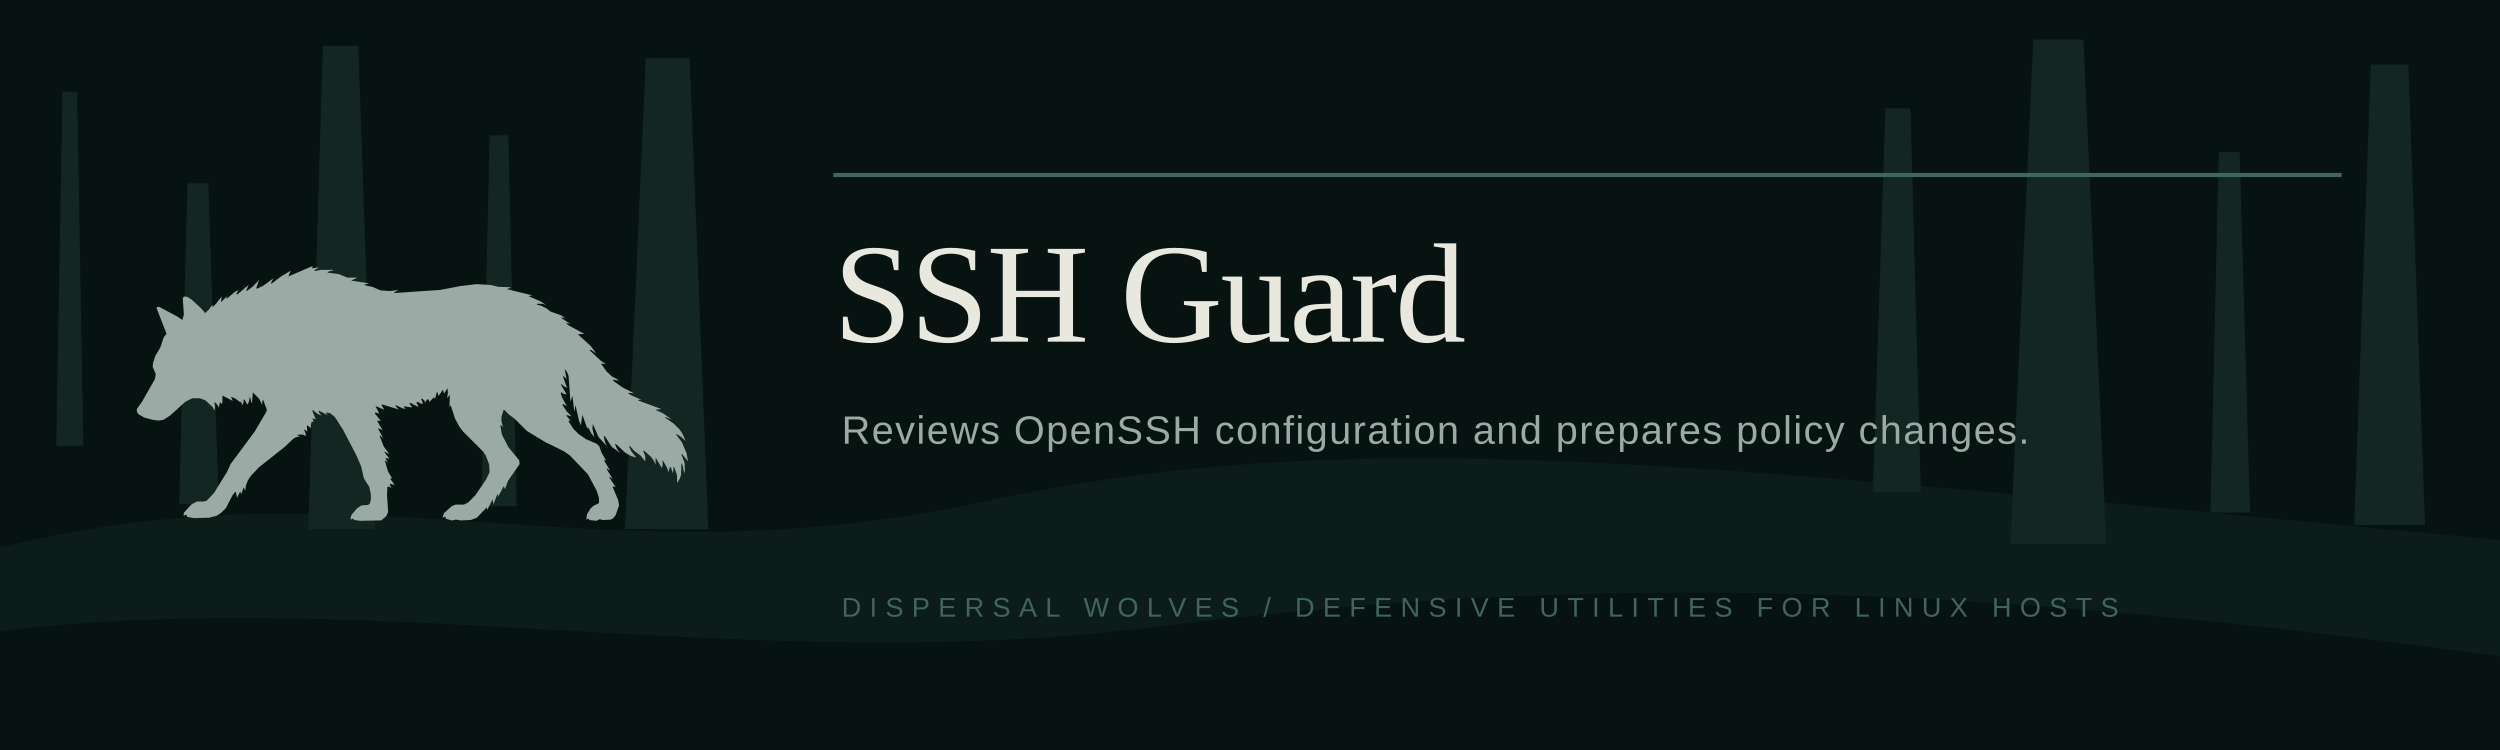
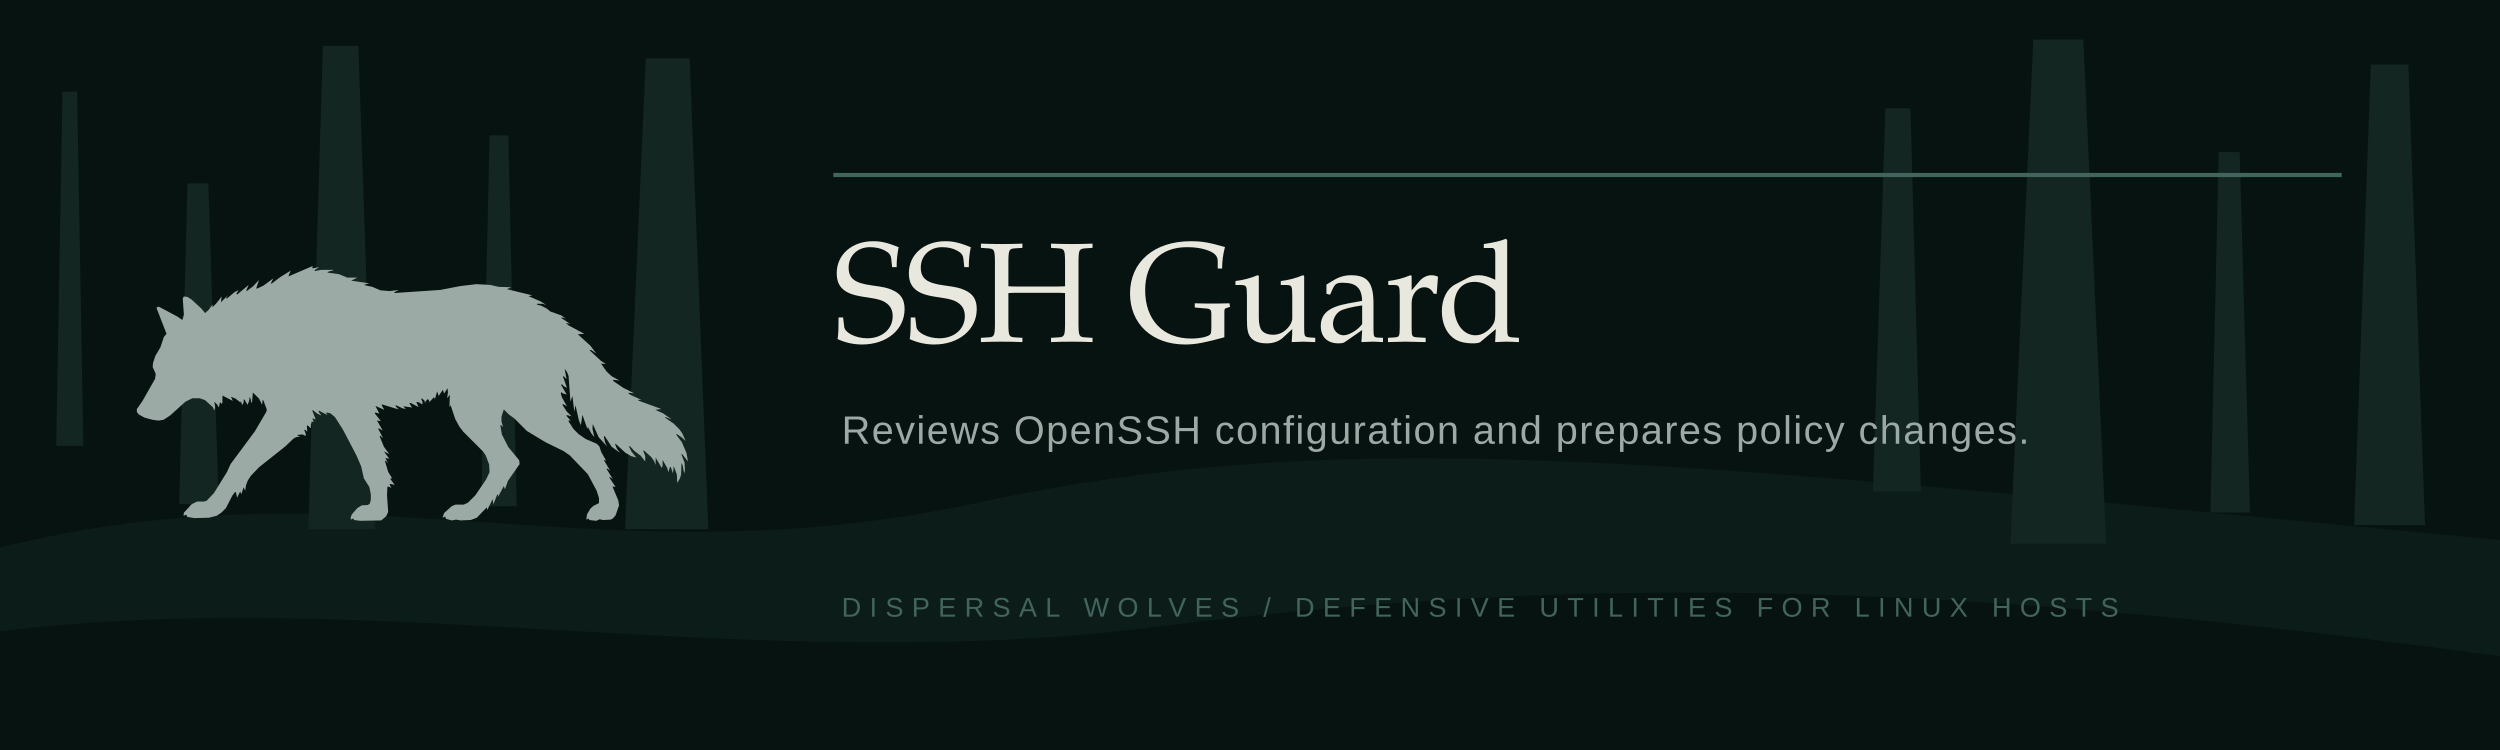
<svg xmlns="http://www.w3.org/2000/svg" viewBox="0 0 1200 360" role="img" aria-labelledby="title desc">
  <rect width="1200" height="360" fill="#071310" />
  <g aria-hidden="true" opacity=".56">
    <path d="M0 262.8C175 219.6 286 280.8 470 241.2S814 223.2 1200 259.2V360H0Z" fill="#10231F" />
    <path d="M30 44h7l3 170h-13Z" fill="#1D3530" />
    <path d="M90 88h10l5 154h-19Z" fill="#1D3530" />
    <path d="M155 22h17l8 232h-32Z" fill="#1D3530" />
    <path d="M235 65h9l4 178h-17Z" fill="#1D3530" />
    <path d="M310 28h21l9 226h-40Z" fill="#1D3530" />
    <path d="M905 52h12l5 184h-23Z" fill="#1D3530" />
    <path d="M976 19h24l11 242h-46Z" fill="#1D3530" />
    <path d="M1065 73h10l5 173h-19Z" fill="#1D3530" />
    <path d="M1138 31h18l8 221h-34Z" fill="#1D3530" />
    <path d="M0 303C180 281 363 325 554 301S923 277 1200 315V360H0Z" fill="#071310" />
  </g>
  <g transform="translate(62 124) scale(.185)" fill="#9CAAA6">
    <path fill-rule="evenodd" d="M71 129L97 196L90 204L81 231L68 253L62 271L61 282L69 300L67 313L34 371L20 391L20 399L25 405L39 413L61 419L76 421L89 419L106 408L146 372L164 363L183 363L197 368L217 386L221 395L223 386L221 374L222 373L228 379L233 387L235 375L237 374L240 378L242 374L242 356L269 370L264 359L276 364L289 374L290 370L293 381L297 374L297 367L299 366L307 380L311 371L313 359L316 368L316 376L319 371L321 348L337 364L345 380L346 368L348 368L357 392L356 398L326 449L263 534L254 554L220 609L201 629L194 631L176 631L162 638L142 660L141 668L148 665L151 671L169 674L207 673L227 668L239 660L251 648L268 615L275 606L277 607L280 621L288 605L291 612L297 594L301 603L303 589L308 576L316 564L337 542L405 488L426 468L433 464L444 462L437 460L437 458L450 457L458 461L458 455L454 445L457 445L462 450L461 434L464 434L471 441L472 426L474 430L473 424L479 424L475 415L484 418L475 395L477 394L488 403L499 408L492 399L492 395L515 407L511 402L512 400L522 402L534 412L555 445L590 512L602 540L609 571L623 593L627 612L627 627L624 637L619 640L603 641L592 648L578 664L575 671L575 678L581 675L584 679L599 681L654 680L667 669L672 658L669 615L670 593L673 592L680 596L676 587L677 585L689 588L678 573L679 570L683 572L672 554L664 527L665 524L672 532L665 518L675 520L661 501L675 508L661 489L650 462L651 460L659 467L646 442L648 441L658 447L643 421L653 422L637 402L639 400L649 403L639 383L662 393L655 381L656 379L699 392L691 383L692 381L709 389L718 391L712 385L713 384L734 387L727 376L730 375L751 386L745 373L750 373L761 379L761 372L758 366L759 363L766 369L768 376L769 371L775 365L779 370L778 374L791 360L792 364L794 363L799 345L803 357L814 341L817 351L826 337L827 348L825 363L832 354L831 386L834 381L846 417L857 437L867 450L918 501L925 511L934 535L935 555L926 574L898 615L879 634L868 639L847 639L837 643L817 661L813 673L820 670L822 676L837 680L848 678L860 680L886 679L902 673L928 646L929 653L943 625L945 638L955 613L957 613L957 619L972 591L975 599L983 577L1013 534L1012 524L984 490L967 457L963 433L964 432L970 438L966 423L966 411L972 392L985 405L1000 416L1032 448L1080 477L1127 500L1143 511L1190 560L1213 603L1219 622L1219 635L1205 642L1197 649L1188 664L1186 678L1192 675L1194 679L1212 681L1221 677L1229 679L1249 678L1255 675L1262 667L1271 641L1269 628L1254 592L1262 593L1246 569L1247 567L1255 573L1239 547L1240 545L1248 551L1232 524L1234 523L1238 526L1225 503L1220 488L1213 481L1185 469L1166 456L1153 443L1140 423L1141 420L1146 422L1134 408L1137 407L1148 410L1135 397L1124 380L1126 378L1136 384L1123 361L1120 351L1121 347L1126 351L1135 353L1121 329L1122 326L1128 332L1136 336L1126 308L1127 305L1135 314L1130 287L1136 295L1140 305L1145 372L1150 357L1155 398L1158 381L1167 421L1172 433L1176 406L1189 443L1190 437L1199 454L1207 464L1202 442L1203 430L1218 464L1240 488L1235 478L1232 465L1233 460L1252 489L1274 505L1266 495L1261 483L1262 481L1287 504L1302 513L1316 517L1303 501L1297 488L1299 487L1311 500L1327 512L1339 527L1339 513L1334 500L1335 498L1354 515L1362 526L1366 536L1366 517L1382 544L1384 538L1384 523L1396 544L1399 555L1403 542L1405 541L1411 558L1413 539L1421 561L1422 583L1429 571L1432 561L1433 531L1436 537L1440 558L1442 550L1441 530L1433 509L1434 507L1450 527L1446 505L1434 477L1419 457L1421 456L1433 464L1444 474L1435 454L1428 444L1413 429L1390 413L1392 412L1408 418L1385 402L1365 393L1381 391L1321 369L1321 367L1329 367L1302 355L1294 349L1310 350L1282 336L1257 319L1255 315L1272 317L1252 306L1239 294L1224 273L1237 274L1224 266L1194 238L1199 238L1212 247L1197 227L1164 197L1181 196L1140 174L1133 168L1144 170L1120 154L1127 154L1134 157L1121 148L1093 138L1083 130L1069 123L1058 120L1058 118L1073 118L1082 121L1068 112L1036 98L1046 96L980 80L991 75L959 74L937 69L901 67L859 72L807 82L688 90L688 88L699 82L676 85L652 83L631 74L612 70L610 68L623 65L576 58L592 50L566 50L544 41L514 37L518 34L530 31L529 30L498 30L481 33L482 30L493 23L475 26L476 20L413 47L419 32L393 48L369 66L368 64L374 52L348 71L331 79L330 77L337 56L321 73L305 85L304 83L310 69L280 94L278 92L284 82L273 88L253 105L252 102L256 96L238 114L240 99L226 117L216 127L216 120L206 134L197 142L187 130L162 107L151 100L142 99L139 104L142 146L138 160L125 151L78 126L73 126Z" />
  </g>
  <path d="M400 84H1124" stroke="#41645D" stroke-width="2" />
-   <text x="400" y="164" fill="#E8E8DF" font-family="Georgia, 'Times New Roman', serif" font-size="68" letter-spacing="-1">SSH Guard</text>
-   <text x="404" y="213" fill="#9CAAA6" font-family="Arial Narrow, Helvetica Neue, Arial, sans-serif" font-size="19" letter-spacing=".7">Reviews OpenSSH configuration and prepares policy changes.</text>
-   <text x="404" y="296" fill="#41645D" font-family="Arial Narrow, Helvetica Neue, Arial, sans-serif" font-size="13" letter-spacing="4">DISPERSAL WOLVES / DEFENSIVE UTILITIES FOR LINUX HOSTS</text>
+   <text x="400" y="164" fill="#E8E8DF" font-family="'Iowan Old Style', Palatino, Georgia, serif" font-size="68" letter-spacing="-1">SSH Guard</text>
+   <text x="404" y="213" fill="#9CAAA6" font-family="'Arial Narrow', 'Helvetica Neue', Arial, sans-serif" font-size="19" letter-spacing=".7">Reviews OpenSSH configuration and prepares policy changes.</text>
+   <text x="404" y="296" fill="#41645D" font-family="'Arial Narrow', 'Helvetica Neue', Arial, sans-serif" font-size="13" letter-spacing="4">DISPERSAL WOLVES / DEFENSIVE UTILITIES FOR LINUX HOSTS</text>
</svg>
